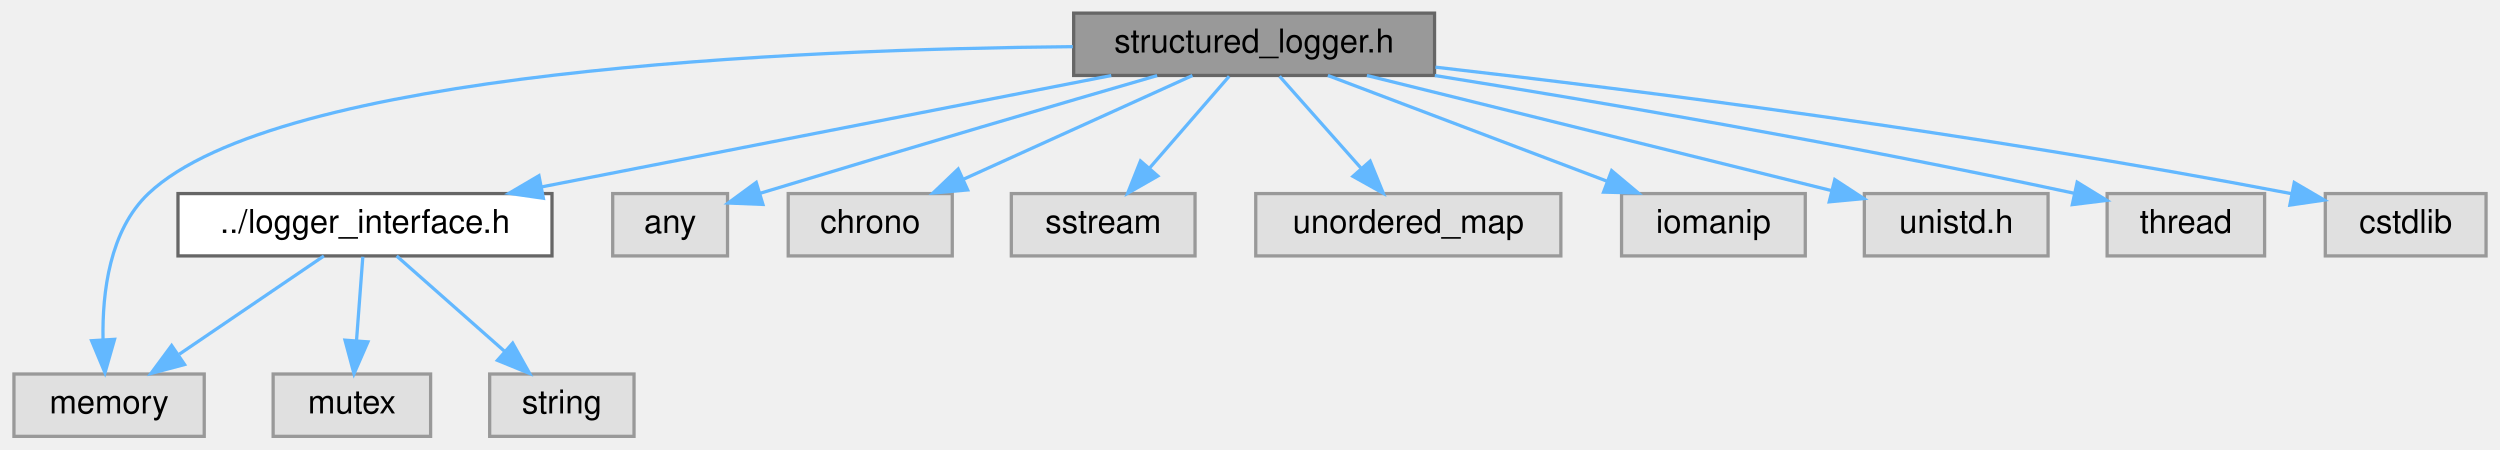
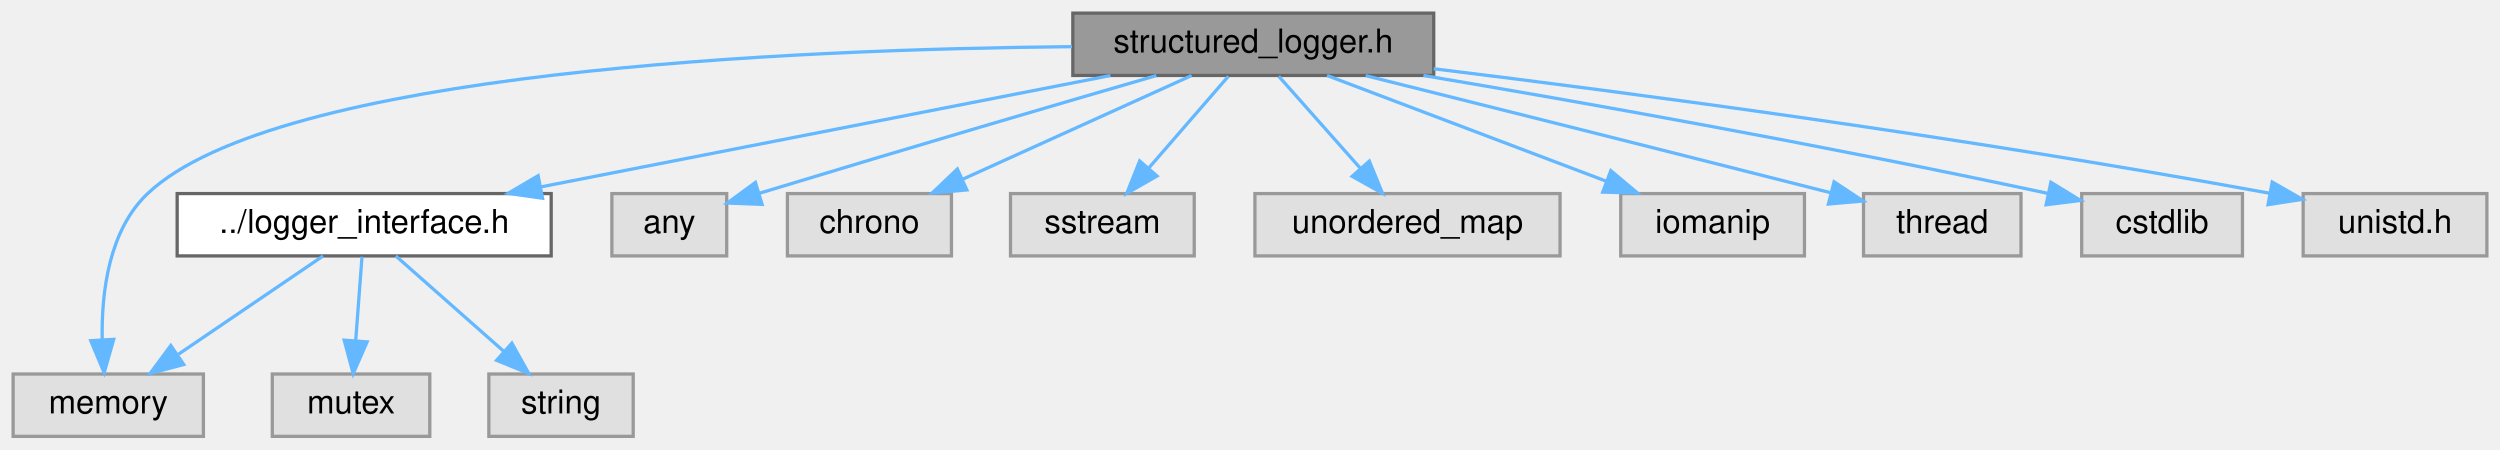
- <svg xmlns="http://www.w3.org/2000/svg" xmlns:xlink="http://www.w3.org/1999/xlink" width="762pt" height="137pt" viewBox="0.00 0.00 761.50 137.00">
+ <svg xmlns="http://www.w3.org/2000/svg" xmlns:xlink="http://www.w3.org/1999/xlink" width="762pt" height="137pt" viewBox="0.00 0.00 762.00 137.00">
  <g id="graph0" class="graph" transform="scale(1 1) rotate(0) translate(4 133)">
    <g id="Node000001" class="node">
      <g id="a_Node000001">
        <a xlink:title=" ">
          <polygon fill="#999999" stroke="#666666" points="433,-129 323,-129 323,-110 433,-110 433,-129" />
          <text text-anchor="middle" x="378" y="-117" font-family="Helvetica,sans-Serif" font-size="10.00">structured_logger.h</text>
        </a>
      </g>
    </g>
    <g id="Node000002" class="node">
      <g id="a_Node000002">
        <a xlink:href="logger__interface_8h.html" target="_top" xlink:title=" ">
          <polygon fill="white" stroke="#666666" points="164,-74 50,-74 50,-55 164,-55 164,-74" />
          <text text-anchor="middle" x="107" y="-62" font-family="Helvetica,sans-Serif" font-size="10.00">../logger_interface.h</text>
        </a>
      </g>
    </g>
    <g id="edge1_Node000001_Node000002" class="edge">
      <g id="a_edge1_Node000001_Node000002">
        <a xlink:title=" ">
          <path fill="none" stroke="#63b8ff" d="M334.46,-109.98C287.19,-100.74 211.65,-85.97 160.72,-76.01" />
          <polygon fill="#63b8ff" stroke="#63b8ff" points="161.37,-72.57 150.88,-74.08 160.02,-79.44 161.37,-72.57" />
        </a>
      </g>
    </g>
    <g id="Node000003" class="node">
      <g id="a_Node000003">
        <a xlink:title=" ">
          <polygon fill="#e0e0e0" stroke="#999999" points="58,-19 0,-19 0,0 58,0 58,-19" />
          <text text-anchor="middle" x="29" y="-7" font-family="Helvetica,sans-Serif" font-size="10.00">memory</text>
        </a>
      </g>
    </g>
    <g id="edge7_Node000001_Node000003" class="edge">
      <g id="a_edge7_Node000001_Node000003">
        <a xlink:title=" ">
          <path fill="none" stroke="#63b8ff" d="M322.73,-118.78C237.71,-117.99 80.5,-111.36 41,-74 29.17,-62.81 26.9,-43.88 27.15,-29.6" />
          <polygon fill="#63b8ff" stroke="#63b8ff" points="30.66,-29.57 27.75,-19.38 23.67,-29.15 30.66,-29.57" />
        </a>
      </g>
    </g>
    <g id="Node000006" class="node">
      <g id="a_Node000006">
        <a xlink:title=" ">
          <polygon fill="#e0e0e0" stroke="#999999" points="217.5,-74 182.5,-74 182.5,-55 217.5,-55 217.5,-74" />
          <text text-anchor="middle" x="200" y="-62" font-family="Helvetica,sans-Serif" font-size="10.00">any</text>
        </a>
      </g>
    </g>
    <g id="edge5_Node000001_Node000006" class="edge">
      <g id="a_edge5_Node000001_Node000006">
        <a xlink:title=" ">
          <path fill="none" stroke="#63b8ff" d="M348.44,-109.96C319.87,-101.67 275.13,-88.59 227.31,-74.05" />
          <polygon fill="#63b8ff" stroke="#63b8ff" points="228.29,-70.69 217.7,-71.12 226.25,-77.39 228.29,-70.69" />
        </a>
      </g>
    </g>
    <g id="Node000007" class="node">
      <g id="a_Node000007">
        <a xlink:title=" ">
          <polygon fill="#e0e0e0" stroke="#999999" points="286,-74 236,-74 236,-55 286,-55 286,-74" />
          <text text-anchor="middle" x="261" y="-62" font-family="Helvetica,sans-Serif" font-size="10.00">chrono</text>
        </a>
      </g>
    </g>
    <g id="edge6_Node000001_Node000007" class="edge">
      <g id="a_edge6_Node000001_Node000007">
        <a xlink:title=" ">
          <path fill="none" stroke="#63b8ff" d="M359.2,-109.98C340.38,-101.46 311.18,-88.23 289.5,-78.41" />
          <polygon fill="#63b8ff" stroke="#63b8ff" points="290.69,-75.11 280.14,-74.17 287.8,-81.48 290.69,-75.11" />
        </a>
      </g>
    </g>
    <g id="Node000008" class="node">
      <g id="a_Node000008">
        <a xlink:title=" ">
          <polygon fill="#e0e0e0" stroke="#999999" points="360,-74 304,-74 304,-55 360,-55 360,-74" />
          <text text-anchor="middle" x="332" y="-62" font-family="Helvetica,sans-Serif" font-size="10.00">sstream</text>
        </a>
      </g>
    </g>
    <g id="edge8_Node000001_Node000008" class="edge">
      <g id="a_edge8_Node000001_Node000008">
        <a xlink:title=" ">
          <path fill="none" stroke="#63b8ff" d="M370.4,-109.75C363.84,-102.18 354.18,-91.05 346.19,-81.84" />
          <polygon fill="#63b8ff" stroke="#63b8ff" points="348.65,-79.35 339.45,-74.09 343.37,-83.94 348.65,-79.35" />
        </a>
      </g>
    </g>
    <g id="Node000009" class="node">
      <g id="a_Node000009">
        <a xlink:title=" ">
          <polygon fill="#e0e0e0" stroke="#999999" points="471.5,-74 378.5,-74 378.5,-55 471.5,-55 471.5,-74" />
          <text text-anchor="middle" x="425" y="-62" font-family="Helvetica,sans-Serif" font-size="10.00">unordered_map</text>
        </a>
      </g>
    </g>
    <g id="edge9_Node000001_Node000009" class="edge">
      <g id="a_edge9_Node000001_Node000009">
        <a xlink:title=" ">
          <path fill="none" stroke="#63b8ff" d="M385.76,-109.75C392.47,-102.18 402.34,-91.05 410.51,-81.84" />
          <polygon fill="#63b8ff" stroke="#63b8ff" points="413.37,-83.89 417.38,-74.09 408.13,-79.25 413.37,-83.89" />
        </a>
      </g>
    </g>
    <g id="Node000010" class="node">
      <g id="a_Node000010">
        <a xlink:title=" ">
          <polygon fill="#e0e0e0" stroke="#999999" points="546,-74 490,-74 490,-55 546,-55 546,-74" />
          <text text-anchor="middle" x="518" y="-62" font-family="Helvetica,sans-Serif" font-size="10.00">iomanip</text>
        </a>
      </g>
    </g>
    <g id="edge10_Node000001_Node000010" class="edge">
      <g id="a_edge10_Node000001_Node000010">
        <a xlink:title=" ">
          <path fill="none" stroke="#63b8ff" d="M400.49,-109.98C423.52,-101.27 459.54,-87.63 485.63,-77.75" />
          <polygon fill="#63b8ff" stroke="#63b8ff" points="486.98,-80.98 495.1,-74.17 484.51,-74.44 486.98,-80.98" />
        </a>
      </g>
    </g>
    <g id="Node000011" class="node">
      <g id="a_Node000011">
        <a xlink:title=" ">
-           <polygon fill="#e0e0e0" stroke="#999999" points="620,-74 564,-74 564,-55 620,-55 620,-74" />
-           <text text-anchor="middle" x="592" y="-62" font-family="Helvetica,sans-Serif" font-size="10.00">unistd.h</text>
+           <polygon fill="#e0e0e0" stroke="#999999" points="612,-74 564,-74 564,-55 612,-55 612,-74" />
+           <text text-anchor="middle" x="588" y="-62" font-family="Helvetica,sans-Serif" font-size="10.00">thread</text>
        </a>
      </g>
    </g>
    <g id="edge11_Node000001_Node000011" class="edge">
      <g id="a_edge11_Node000001_Node000011">
        <a xlink:title=" ">
-           <path fill="none" stroke="#63b8ff" d="M412.38,-109.98C451.08,-100.4 513.76,-84.88 553.91,-74.93" />
-           <polygon fill="#63b8ff" stroke="#63b8ff" points="554.99,-78.27 563.85,-72.47 553.3,-71.48 554.99,-78.27" />
+           <path fill="none" stroke="#63b8ff" d="M412.28,-109.94C445.92,-101.53 498.97,-88.24 553.94,-74.26" />
+           <polygon fill="#63b8ff" stroke="#63b8ff" points="555.03,-77.59 563.85,-71.74 553.3,-70.81 555.03,-77.59" />
        </a>
      </g>
    </g>
    <g id="Node000012" class="node">
      <g id="a_Node000012">
        <a xlink:title=" ">
-           <polygon fill="#e0e0e0" stroke="#999999" points="686,-74 638,-74 638,-55 686,-55 686,-74" />
-           <text text-anchor="middle" x="662" y="-62" font-family="Helvetica,sans-Serif" font-size="10.00">thread</text>
+           <polygon fill="#e0e0e0" stroke="#999999" points="679.5,-74 630.5,-74 630.5,-55 679.5,-55 679.5,-74" />
+           <text text-anchor="middle" x="655" y="-62" font-family="Helvetica,sans-Serif" font-size="10.00">cstdlib</text>
        </a>
      </g>
    </g>
    <g id="edge12_Node000001_Node000012" class="edge">
      <g id="a_edge12_Node000001_Node000012">
        <a xlink:title=" ">
-           <path fill="none" stroke="#63b8ff" d="M433.08,-109.98C481.9,-102.15 555.32,-89.68 628.1,-74.06" />
-           <polygon fill="#63b8ff" stroke="#63b8ff" points="628.87,-77.47 637.9,-71.93 627.39,-70.63 628.87,-77.47" />
+           <path fill="none" stroke="#63b8ff" d="M429.86,-109.99C476.97,-102.04 548.6,-89.39 620.08,-74.08" />
+           <polygon fill="#63b8ff" stroke="#63b8ff" points="621.12,-77.44 630.16,-71.9 619.65,-70.59 621.12,-77.44" />
        </a>
      </g>
    </g>
    <g id="Node000013" class="node">
      <g id="a_Node000013">
        <a xlink:title=" ">
-           <polygon fill="#e0e0e0" stroke="#999999" points="753.5,-74 704.5,-74 704.5,-55 753.5,-55 753.5,-74" />
-           <text text-anchor="middle" x="729" y="-62" font-family="Helvetica,sans-Serif" font-size="10.00">cstdlib</text>
+           <polygon fill="#e0e0e0" stroke="#999999" points="754,-74 698,-74 698,-55 754,-55 754,-74" />
+           <text text-anchor="middle" x="726" y="-62" font-family="Helvetica,sans-Serif" font-size="10.00">unistd.h</text>
        </a>
      </g>
    </g>
    <g id="edge13_Node000001_Node000013" class="edge">
      <g id="a_edge13_Node000001_Node000013">
        <a xlink:title=" ">
-           <path fill="none" stroke="#63b8ff" d="M433.27,-112.53C494.65,-105.51 596.83,-92.62 694.18,-73.97" />
-           <polygon fill="#63b8ff" stroke="#63b8ff" points="695.04,-77.37 704.19,-72.02 693.7,-70.49 695.04,-77.37" />
+           <path fill="none" stroke="#63b8ff" d="M433,-112.04C493.2,-104.66 592.76,-91.52 687.71,-74.11" />
+           <polygon fill="#63b8ff" stroke="#63b8ff" points="688.57,-77.51 697.77,-72.24 687.3,-70.62 688.57,-77.51" />
        </a>
      </g>
    </g>
    <g id="edge2_Node000002_Node000003" class="edge">
      <g id="a_edge2_Node000002_Node000003">
        <a xlink:title=" ">
          <path fill="none" stroke="#63b8ff" d="M94.47,-54.98C82.6,-46.92 64.54,-34.65 50.39,-25.03" />
          <polygon fill="#63b8ff" stroke="#63b8ff" points="52,-21.9 41.76,-19.17 48.06,-27.69 52,-21.9" />
        </a>
      </g>
    </g>
    <g id="Node000004" class="node">
      <g id="a_Node000004">
        <a xlink:title=" ">
          <polygon fill="#e0e0e0" stroke="#999999" points="127,-19 79,-19 79,0 127,0 127,-19" />
          <text text-anchor="middle" x="103" y="-7" font-family="Helvetica,sans-Serif" font-size="10.00">mutex</text>
        </a>
      </g>
    </g>
    <g id="edge3_Node000002_Node000004" class="edge">
      <g id="a_edge3_Node000002_Node000004">
        <a xlink:title=" ">
          <path fill="none" stroke="#63b8ff" d="M106.34,-54.75C105.82,-47.8 105.06,-37.85 104.41,-29.13" />
          <polygon fill="#63b8ff" stroke="#63b8ff" points="107.89,-28.8 103.65,-19.09 100.91,-29.32 107.89,-28.8" />
        </a>
      </g>
    </g>
    <g id="Node000005" class="node">
      <g id="a_Node000005">
        <a xlink:title=" ">
          <polygon fill="#e0e0e0" stroke="#999999" points="189,-19 145,-19 145,0 189,0 189,-19" />
          <text text-anchor="middle" x="167" y="-7" font-family="Helvetica,sans-Serif" font-size="10.00">string</text>
        </a>
      </g>
    </g>
    <g id="edge4_Node000002_Node000005" class="edge">
      <g id="a_edge4_Node000002_Node000005">
        <a xlink:title=" ">
          <path fill="none" stroke="#63b8ff" d="M116.64,-54.98C125.51,-47.15 138.87,-35.34 149.61,-25.86" />
          <polygon fill="#63b8ff" stroke="#63b8ff" points="152.01,-28.41 157.18,-19.17 147.37,-23.17 152.01,-28.41" />
        </a>
      </g>
    </g>
  </g>
</svg>
